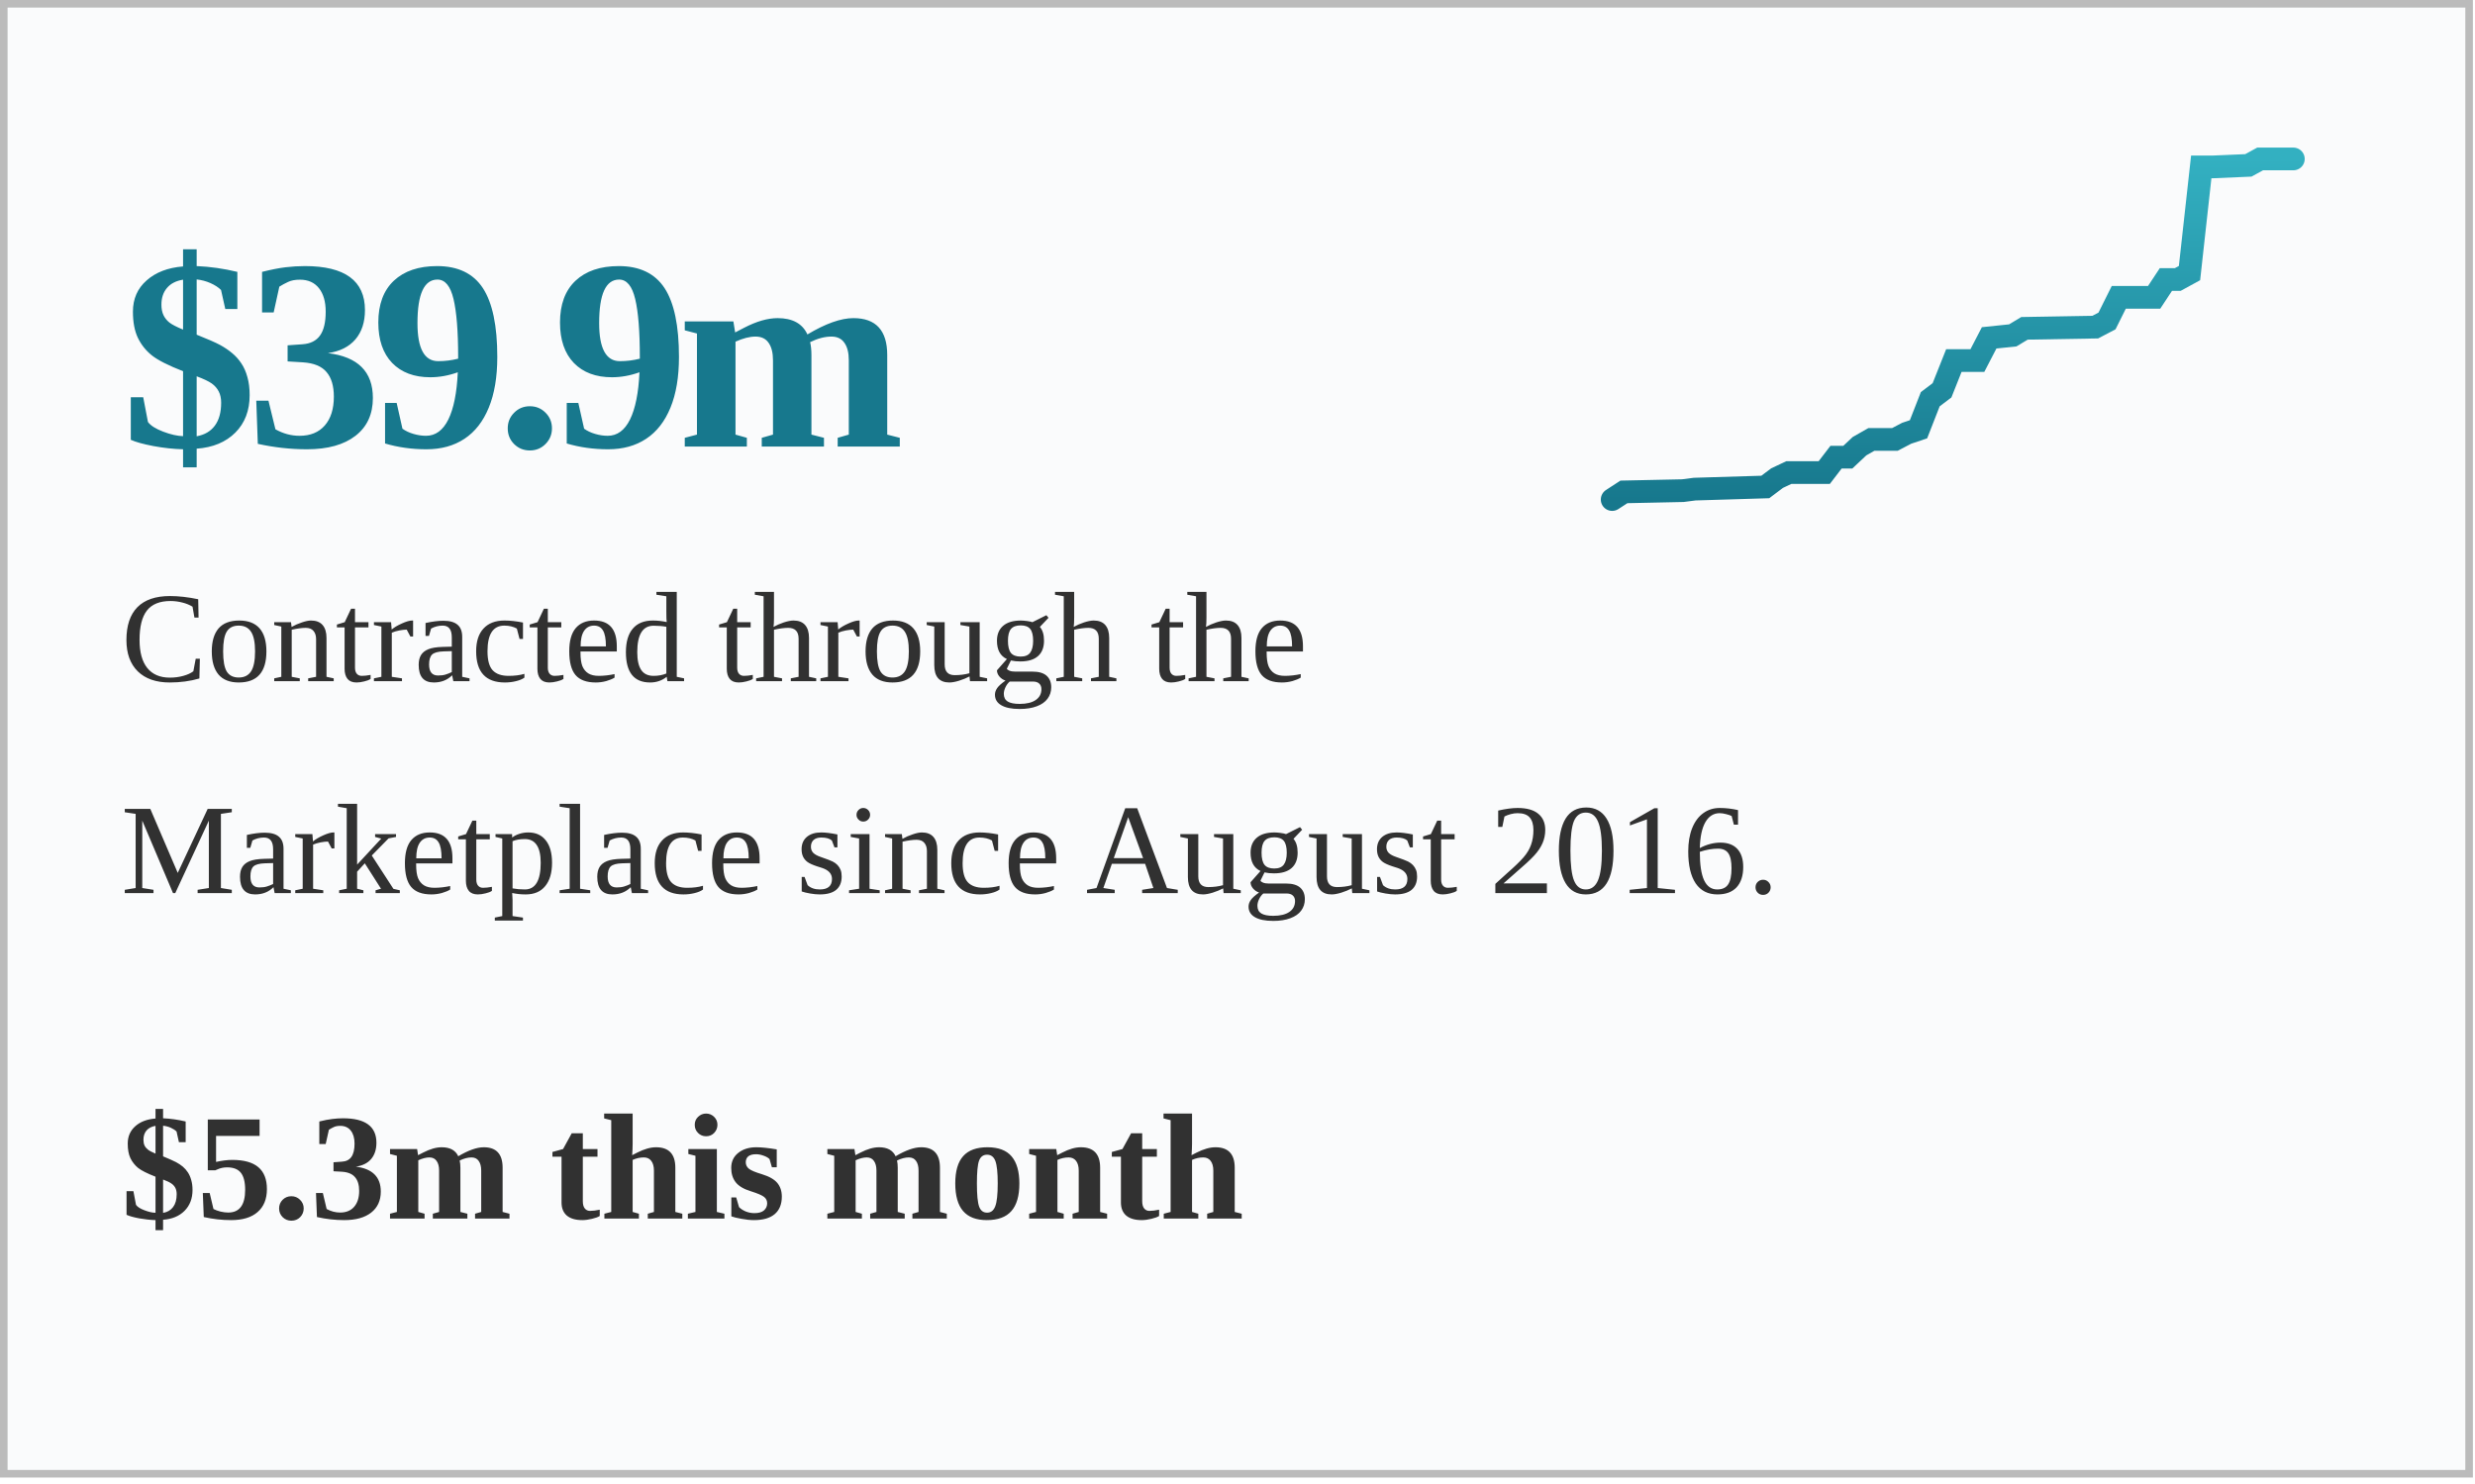
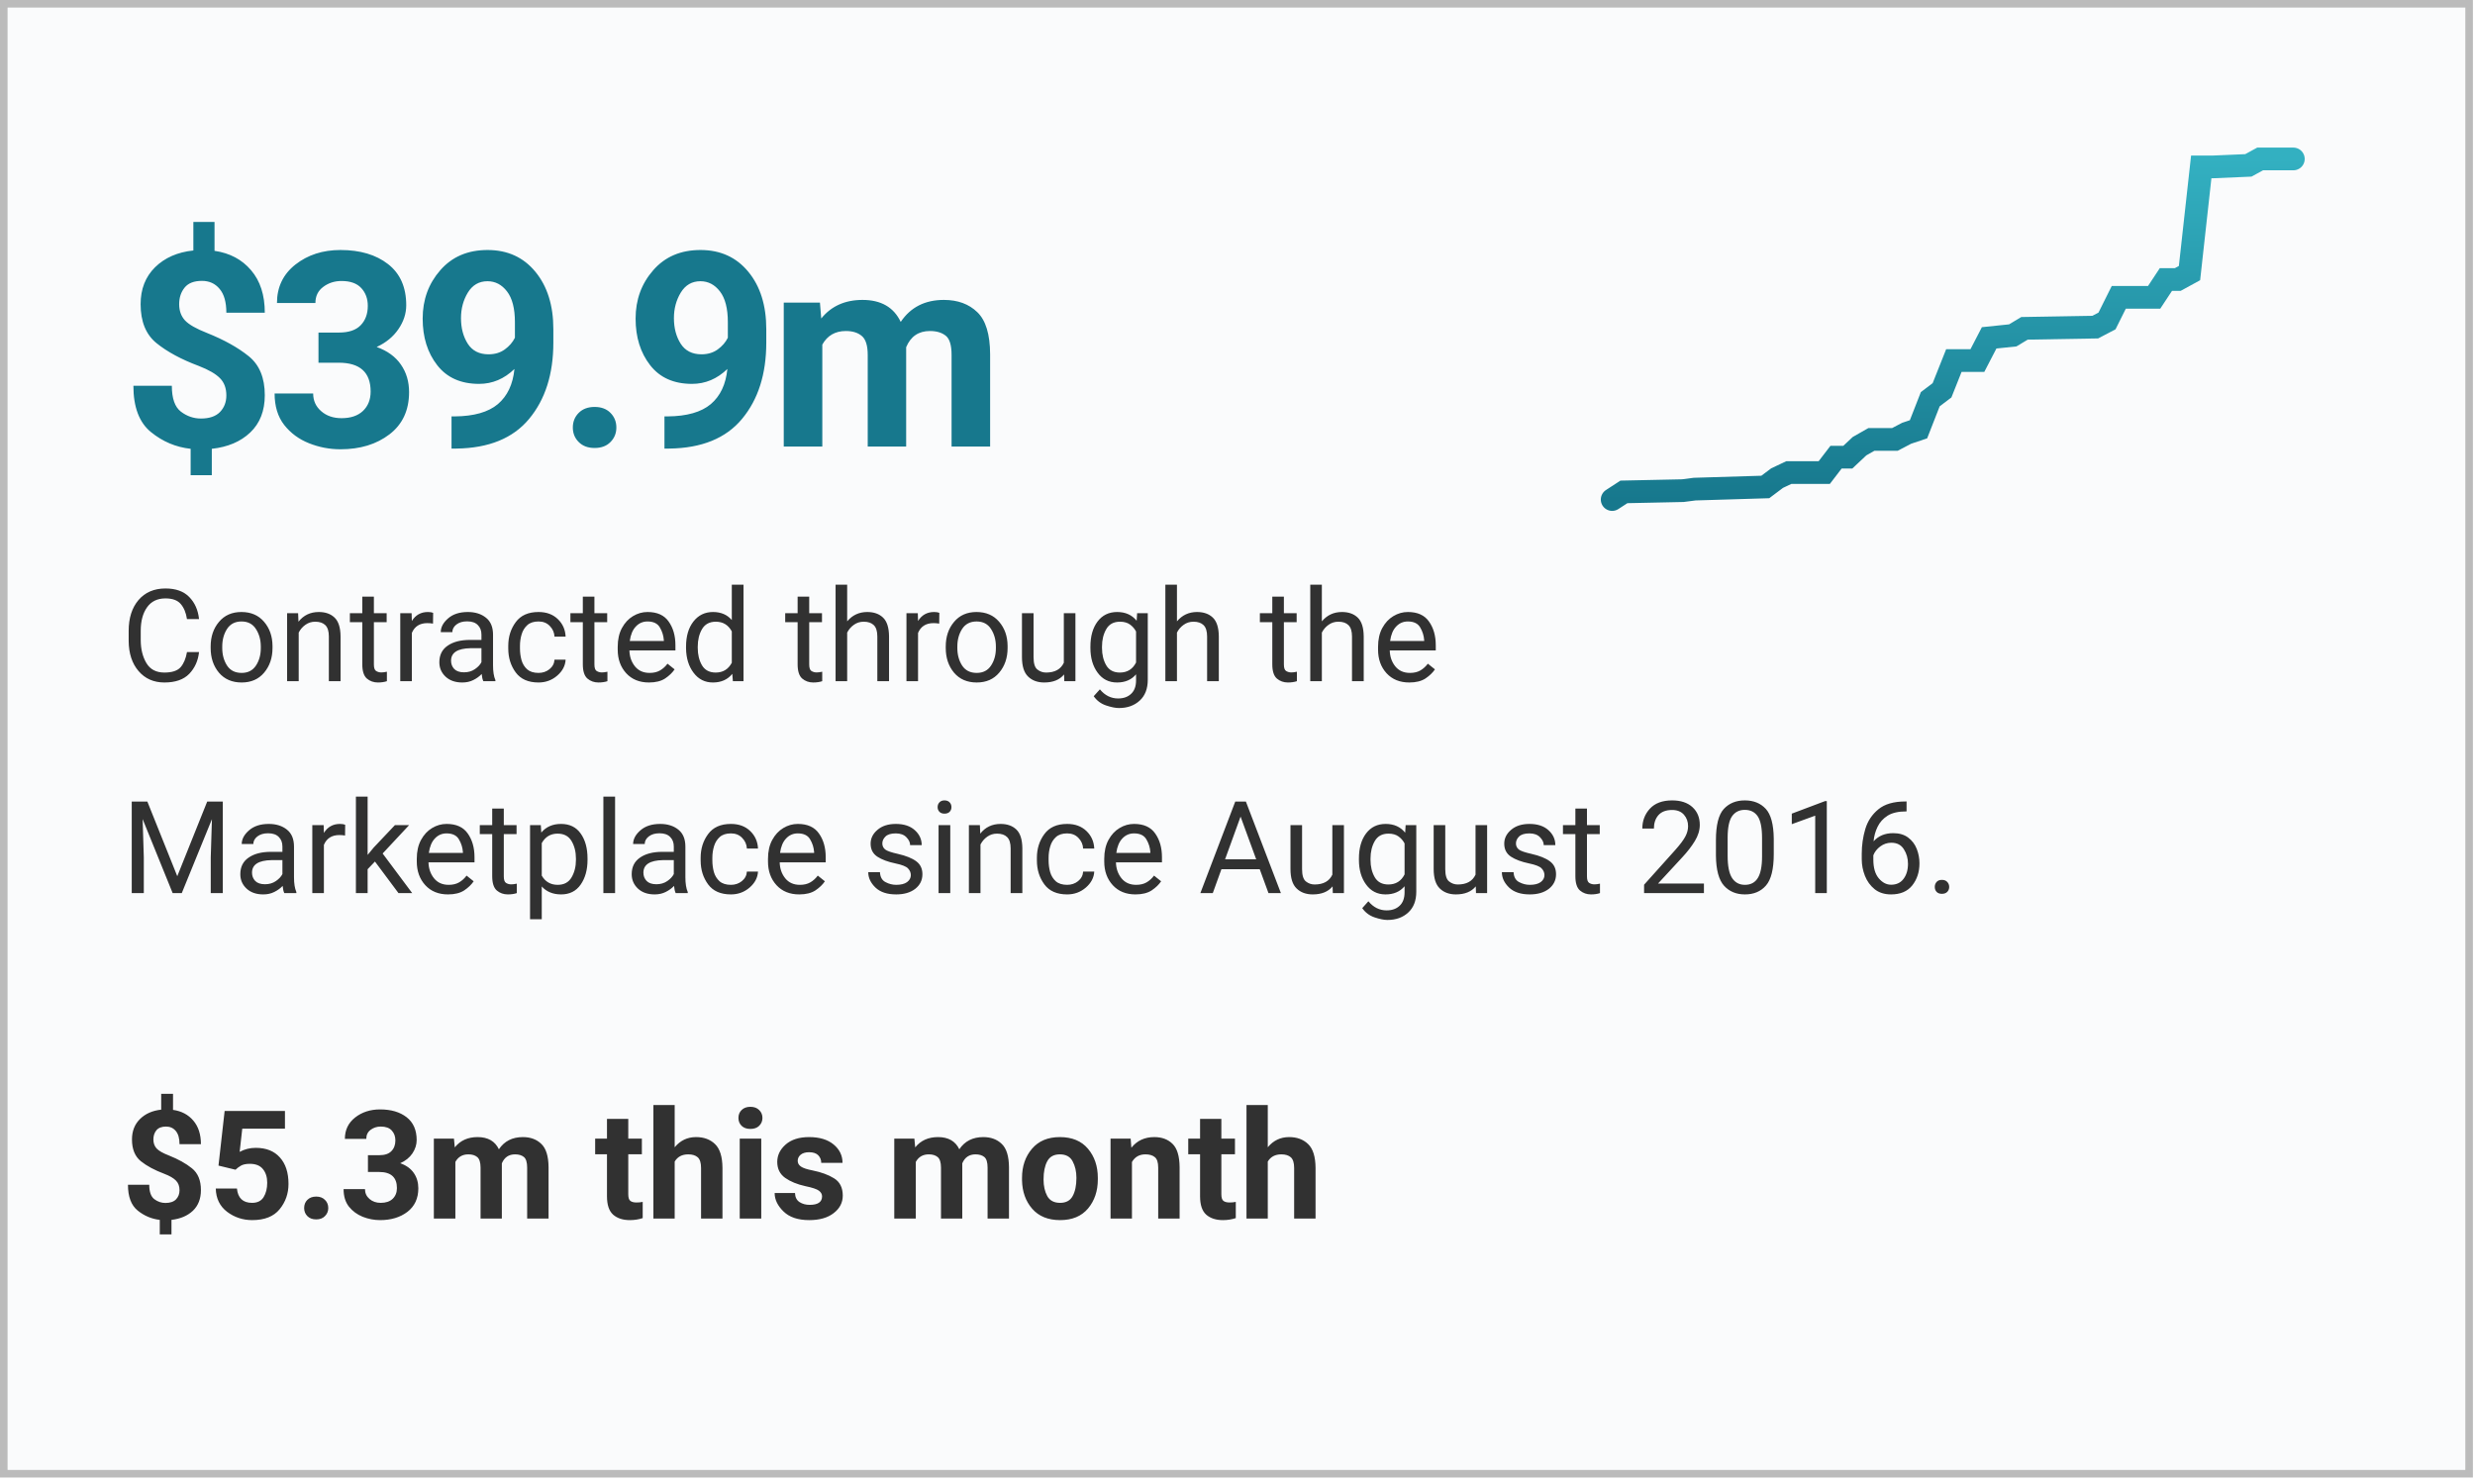
- <svg xmlns="http://www.w3.org/2000/svg" xmlns:xlink="http://www.w3.org/1999/xlink" width="327" height="196" viewBox="0 0 327 196">
+ <svg xmlns="http://www.w3.org/2000/svg" xmlns:xlink="http://www.w3.org/1999/xlink" font-family="-apple-system, BlinkMacSystemFont, &quot;Segoe UI&quot;, Roboto, Helvetica, Arial, sans-serif, &quot;Apple Color Emoji&quot;, &quot;Segoe UI Emoji&quot;, &quot;Segoe UI Symbol&quot;" width="327" height="196" viewBox="0 0 327 196">
  <defs>
    <path id="a" d="M0 0h326.722v195.213H0z" />
    <linearGradient id="b" x1="50%" x2="50%" y1="0%" y2="100%">
      <stop offset="0%" stop-color="#33B0C1" />
      <stop offset="100%" stop-color="#17788D" />
    </linearGradient>
  </defs>
  <g fill="none" fill-rule="evenodd">
    <use fill="#FAFBFC" xlink:href="#a" />
    <path stroke="#BBB" d="M.5.5h325.722v194.213H.5z" />
    <text fill="#17788D" font-size="36" font-weight="bold" letter-spacing="-1.5">
      <tspan x="16" y="59">$39.9m</tspan>
    </text>
    <text fill="#313131" font-size="17">
      <tspan x="16" y="90">Contracted through the </tspan>
      <tspan x="16" y="118">Marketplace since August 2016.</tspan>
    </text>
    <text fill="#313131" font-size="20" font-weight="bold">
      <tspan x="16" y="161">$5.3m this month</tspan>
    </text>
    <path stroke="url(#b)" stroke-linecap="round" stroke-width="3" d="M213 66l1.554-1.01 7.78-.165 1.565-.202 9.333-.283 1.565-1.175 1.554-.732h4.673l1.553-2.026h1.554l1.553-1.458 1.566-.892h3.107l1.553-.814 1.566-.526 1.553-3.973 1.554-1.176 1.565-3.932h3.107l1.554-3 3.119-.324 1.553-.933 9.346-.16 1.553-.814 1.554-3.119h4.672l1.554-2.355h1.565l1.554-.85 1.553-14.029h1.554l4.673-.201 1.553-.851H303" />
  </g>
</svg>
